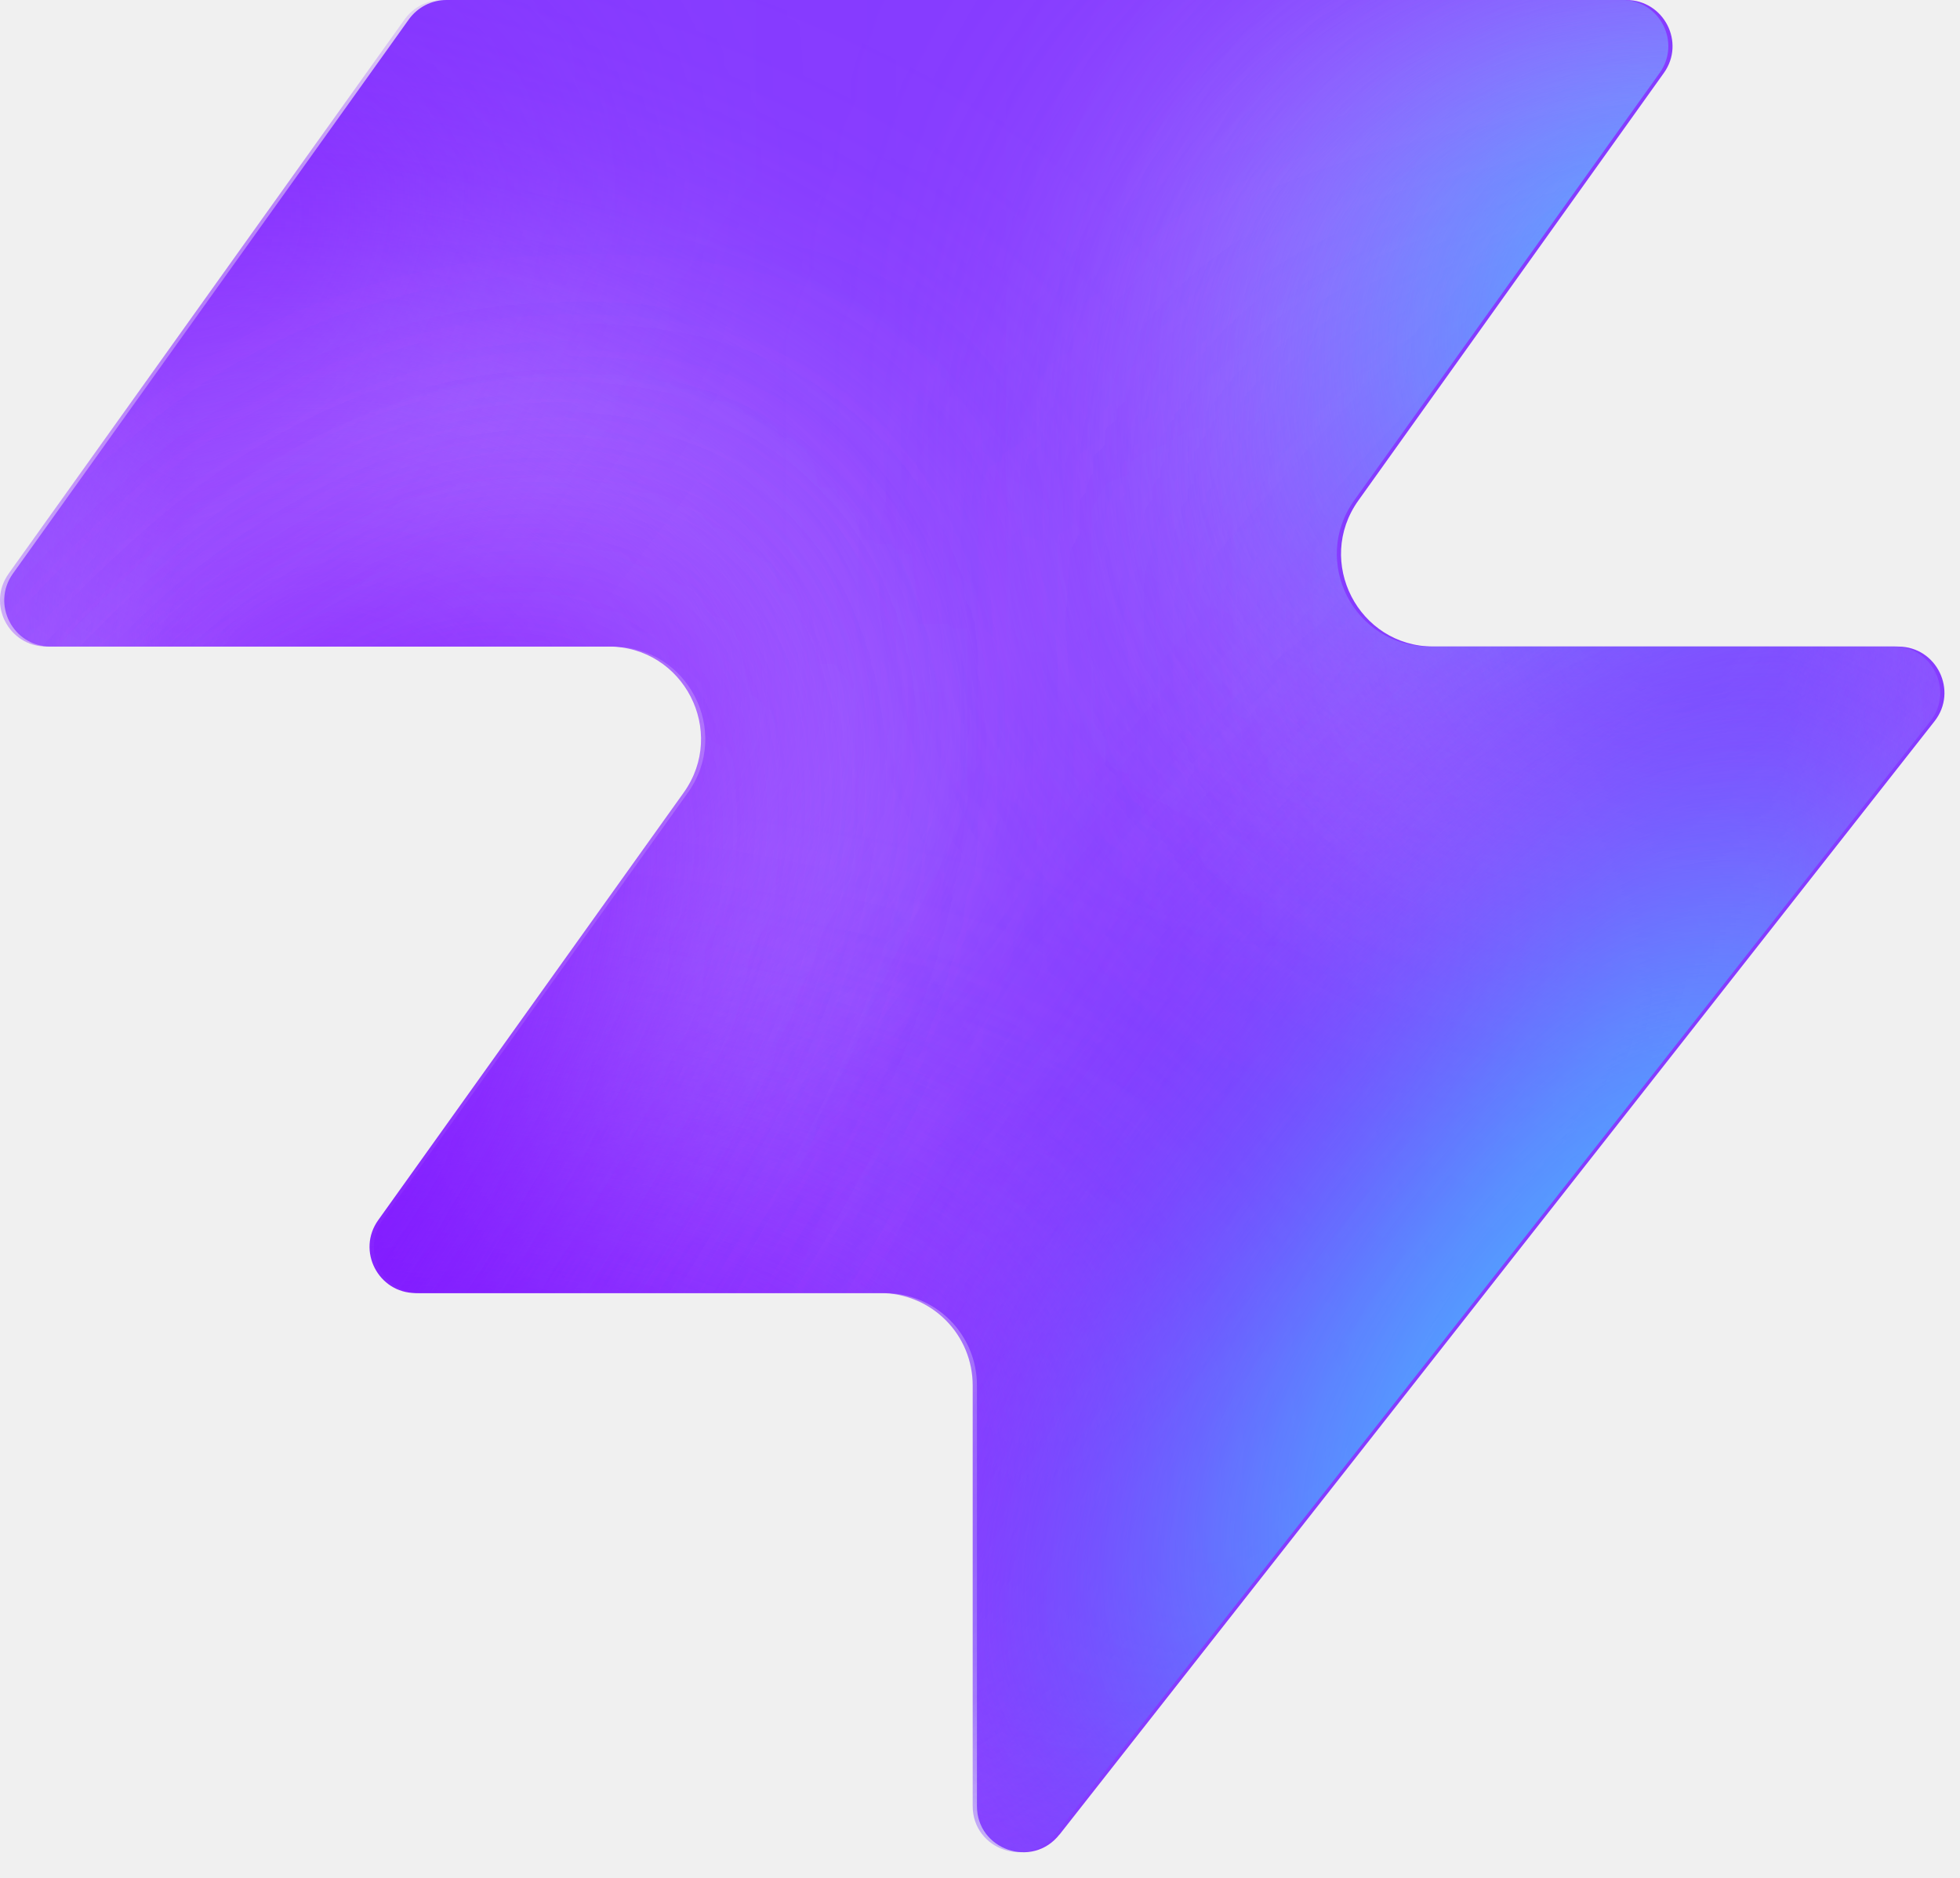
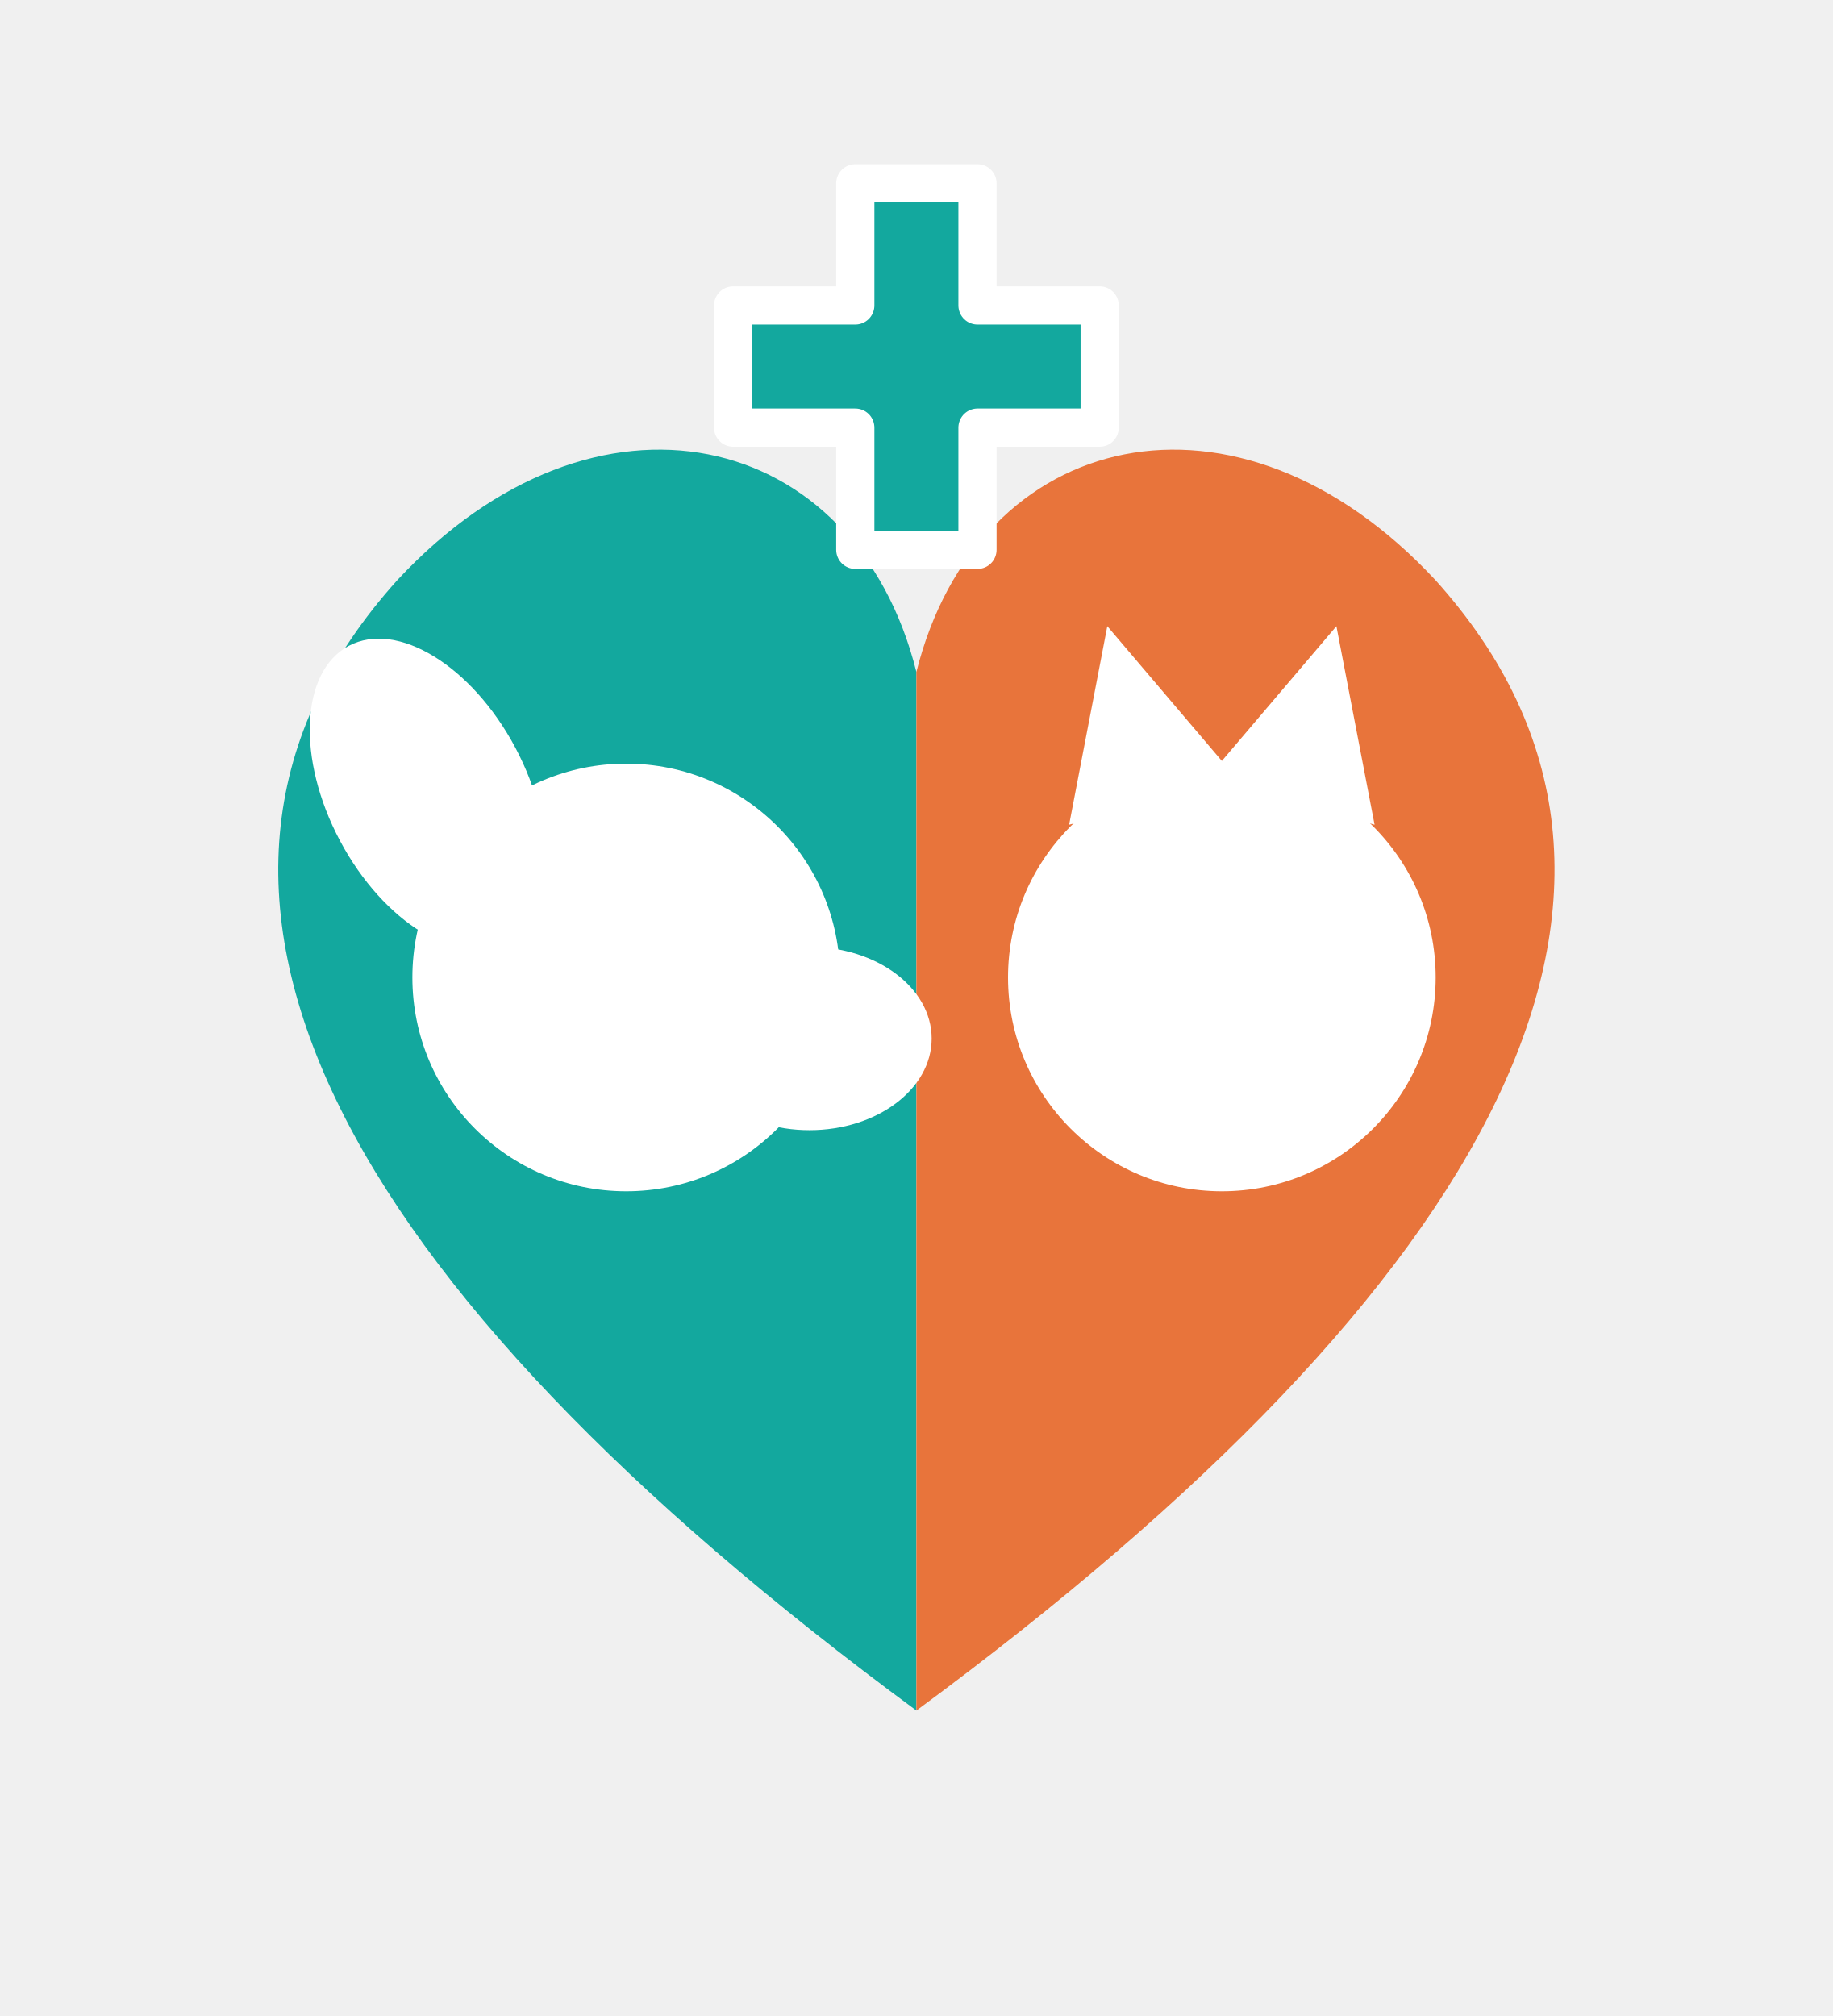
- <svg xmlns="http://www.w3.org/2000/svg" width="48" height="46" fill="none" viewBox="0 0 48 46">
-   <path fill="#863bff" d="M25.946 44.938c-.664.845-2.021.375-2.021-.698V33.937a2.26 2.26 0 0 0-2.262-2.262H10.287c-.92 0-1.456-1.04-.92-1.788l7.48-10.471c1.07-1.497 0-3.578-1.842-3.578H1.237c-.92 0-1.456-1.04-.92-1.788L10.013.474c.214-.297.556-.474.92-.474h28.894c.92 0 1.456 1.04.92 1.788l-7.48 10.471c-1.07 1.498 0 3.579 1.842 3.579h11.377c.943 0 1.473 1.088.89 1.83L25.947 44.94z" style="fill:#863bff;fill:color(display-p3 .525 .23 1);fill-opacity:1" />
-   <mask id="a" width="48" height="46" x="0" y="0" maskUnits="userSpaceOnUse" style="mask-type:alpha">
-     <path fill="#000" d="M25.842 44.938c-.664.844-2.021.375-2.021-.698V33.937a2.26 2.26 0 0 0-2.262-2.262H10.183c-.92 0-1.456-1.04-.92-1.788l7.48-10.471c1.07-1.498 0-3.579-1.842-3.579H1.133c-.92 0-1.456-1.04-.92-1.787L9.91.473c.214-.297.556-.474.92-.474h28.894c.92 0 1.456 1.04.92 1.788l-7.48 10.471c-1.07 1.498 0 3.578 1.842 3.578h11.377c.943 0 1.473 1.088.89 1.832L25.843 44.94z" style="fill:#000;fill-opacity:1" />
-   </mask>
-   <g mask="url(#a)">
-     <g filter="url(#b)">
-       <ellipse cx="5.508" cy="14.704" fill="#ede6ff" rx="5.508" ry="14.704" style="fill:#ede6ff;fill:color(display-p3 .927 .903 1);fill-opacity:1" transform="matrix(.00324 1 1 -.00324 -4.47 31.516)" />
-     </g>
-     <g filter="url(#c)">
-       <ellipse cx="10.399" cy="29.851" fill="#ede6ff" rx="10.399" ry="29.851" style="fill:#ede6ff;fill:color(display-p3 .927 .903 1);fill-opacity:1" transform="matrix(.00324 1 1 -.00324 -39.328 7.883)" />
-     </g>
-     <g filter="url(#d)">
-       <ellipse cx="5.508" cy="30.487" fill="#7e14ff" rx="5.508" ry="30.487" style="fill:#7e14ff;fill:color(display-p3 .492 .077 1);fill-opacity:1" transform="rotate(89.814 -25.913 -14.639)scale(1 -1)" />
-     </g>
-     <g filter="url(#e)">
-       <ellipse cx="5.508" cy="30.599" fill="#7e14ff" rx="5.508" ry="30.599" style="fill:#7e14ff;fill:color(display-p3 .492 .077 1);fill-opacity:1" transform="rotate(89.814 -32.644 -3.334)scale(1 -1)" />
-     </g>
-     <g filter="url(#f)">
-       <ellipse cx="5.508" cy="30.599" fill="#7e14ff" rx="5.508" ry="30.599" style="fill:#7e14ff;fill:color(display-p3 .492 .077 1);fill-opacity:1" transform="matrix(.00324 1 1 -.00324 -34.34 30.47)" />
-     </g>
-     <g filter="url(#g)">
-       <ellipse cx="14.072" cy="22.078" fill="#ede6ff" rx="14.072" ry="22.078" style="fill:#ede6ff;fill:color(display-p3 .927 .903 1);fill-opacity:1" transform="rotate(93.35 24.506 48.493)scale(-1 1)" />
-     </g>
-     <g filter="url(#h)">
-       <ellipse cx="3.47" cy="21.501" fill="#7e14ff" rx="3.47" ry="21.501" style="fill:#7e14ff;fill:color(display-p3 .492 .077 1);fill-opacity:1" transform="rotate(89.009 28.708 47.59)scale(-1 1)" />
-     </g>
-     <g filter="url(#i)">
-       <ellipse cx="3.47" cy="21.501" fill="#7e14ff" rx="3.47" ry="21.501" style="fill:#7e14ff;fill:color(display-p3 .492 .077 1);fill-opacity:1" transform="rotate(89.009 28.708 47.59)scale(-1 1)" />
-     </g>
-     <g filter="url(#j)">
-       <ellipse cx=".387" cy="8.972" fill="#7e14ff" rx="4.407" ry="29.108" style="fill:#7e14ff;fill:color(display-p3 .492 .077 1);fill-opacity:1" transform="rotate(39.51 .387 8.972)" />
-     </g>
-     <g filter="url(#k)">
-       <ellipse cx="47.523" cy="-6.092" fill="#7e14ff" rx="4.407" ry="29.108" style="fill:#7e14ff;fill:color(display-p3 .492 .077 1);fill-opacity:1" transform="rotate(37.892 47.523 -6.092)" />
-     </g>
-     <g filter="url(#l)">
-       <ellipse cx="41.412" cy="6.333" fill="#47bfff" rx="5.971" ry="9.665" style="fill:#47bfff;fill:color(display-p3 .28 .748 1);fill-opacity:1" transform="rotate(37.892 41.412 6.333)" />
-     </g>
-     <g filter="url(#m)">
-       <ellipse cx="-1.879" cy="38.332" fill="#7e14ff" rx="4.407" ry="29.108" style="fill:#7e14ff;fill:color(display-p3 .492 .077 1);fill-opacity:1" transform="rotate(37.892 -1.88 38.332)" />
-     </g>
-     <g filter="url(#n)">
-       <ellipse cx="-1.879" cy="38.332" fill="#7e14ff" rx="4.407" ry="29.108" style="fill:#7e14ff;fill:color(display-p3 .492 .077 1);fill-opacity:1" transform="rotate(37.892 -1.88 38.332)" />
-     </g>
-     <g filter="url(#o)">
-       <ellipse cx="35.651" cy="29.907" fill="#7e14ff" rx="4.407" ry="29.108" style="fill:#7e14ff;fill:color(display-p3 .492 .077 1);fill-opacity:1" transform="rotate(37.892 35.651 29.907)" />
-     </g>
-     <g filter="url(#p)">
-       <ellipse cx="38.418" cy="32.4" fill="#47bfff" rx="5.971" ry="15.297" style="fill:#47bfff;fill:color(display-p3 .28 .748 1);fill-opacity:1" transform="rotate(37.892 38.418 32.4)" />
-     </g>
+ <svg xmlns="http://www.w3.org/2000/svg" viewBox="0 0 120 132">
+   <defs>
+     <clipPath id="h">
+       <path d="M60 112 C 22 84, 8 58, 26 38 C 39 24, 56 28, 60 44 C 64 28, 81 24, 94 38 C 112 58, 98 84, 60 112 Z" />
+     </clipPath>
+   </defs>
+   <g clip-path="url(#h)">
+     <rect x="0" y="0" width="60" height="132" fill="#13a89e" />
+     <rect x="60" y="0" width="60" height="132" fill="#e8743b" />
  </g>
-   <defs>
-     <filter id="b" width="60.045" height="41.654" x="-19.77" y="16.149" color-interpolation-filters="sRGB" filterUnits="userSpaceOnUse">
-       <feFlood flood-opacity="0" result="BackgroundImageFix" />
-       <feBlend in="SourceGraphic" in2="BackgroundImageFix" result="shape" />
-       <feGaussianBlur result="effect1_foregroundBlur_2002_17158" stdDeviation="7.659" />
-     </filter>
-     <filter id="c" width="90.34" height="51.437" x="-54.613" y="-7.533" color-interpolation-filters="sRGB" filterUnits="userSpaceOnUse">
-       <feFlood flood-opacity="0" result="BackgroundImageFix" />
-       <feBlend in="SourceGraphic" in2="BackgroundImageFix" result="shape" />
-       <feGaussianBlur result="effect1_foregroundBlur_2002_17158" stdDeviation="7.659" />
-     </filter>
-     <filter id="d" width="79.355" height="29.4" x="-49.64" y="2.03" color-interpolation-filters="sRGB" filterUnits="userSpaceOnUse">
-       <feFlood flood-opacity="0" result="BackgroundImageFix" />
-       <feBlend in="SourceGraphic" in2="BackgroundImageFix" result="shape" />
-       <feGaussianBlur result="effect1_foregroundBlur_2002_17158" stdDeviation="4.596" />
-     </filter>
-     <filter id="e" width="79.579" height="29.4" x="-45.045" y="20.029" color-interpolation-filters="sRGB" filterUnits="userSpaceOnUse">
-       <feFlood flood-opacity="0" result="BackgroundImageFix" />
-       <feBlend in="SourceGraphic" in2="BackgroundImageFix" result="shape" />
-       <feGaussianBlur result="effect1_foregroundBlur_2002_17158" stdDeviation="4.596" />
-     </filter>
-     <filter id="f" width="79.579" height="29.4" x="-43.513" y="21.178" color-interpolation-filters="sRGB" filterUnits="userSpaceOnUse">
-       <feFlood flood-opacity="0" result="BackgroundImageFix" />
-       <feBlend in="SourceGraphic" in2="BackgroundImageFix" result="shape" />
-       <feGaussianBlur result="effect1_foregroundBlur_2002_17158" stdDeviation="4.596" />
-     </filter>
-     <filter id="g" width="74.749" height="58.852" x="15.756" y="-17.901" color-interpolation-filters="sRGB" filterUnits="userSpaceOnUse">
-       <feFlood flood-opacity="0" result="BackgroundImageFix" />
-       <feBlend in="SourceGraphic" in2="BackgroundImageFix" result="shape" />
-       <feGaussianBlur result="effect1_foregroundBlur_2002_17158" stdDeviation="7.659" />
-     </filter>
-     <filter id="h" width="61.377" height="25.362" x="23.548" y="2.284" color-interpolation-filters="sRGB" filterUnits="userSpaceOnUse">
-       <feFlood flood-opacity="0" result="BackgroundImageFix" />
-       <feBlend in="SourceGraphic" in2="BackgroundImageFix" result="shape" />
-       <feGaussianBlur result="effect1_foregroundBlur_2002_17158" stdDeviation="4.596" />
-     </filter>
-     <filter id="i" width="61.377" height="25.362" x="23.548" y="2.284" color-interpolation-filters="sRGB" filterUnits="userSpaceOnUse">
-       <feFlood flood-opacity="0" result="BackgroundImageFix" />
-       <feBlend in="SourceGraphic" in2="BackgroundImageFix" result="shape" />
-       <feGaussianBlur result="effect1_foregroundBlur_2002_17158" stdDeviation="4.596" />
-     </filter>
-     <filter id="j" width="56.045" height="63.649" x="-27.636" y="-22.853" color-interpolation-filters="sRGB" filterUnits="userSpaceOnUse">
-       <feFlood flood-opacity="0" result="BackgroundImageFix" />
-       <feBlend in="SourceGraphic" in2="BackgroundImageFix" result="shape" />
-       <feGaussianBlur result="effect1_foregroundBlur_2002_17158" stdDeviation="4.596" />
-     </filter>
-     <filter id="k" width="54.814" height="64.646" x="20.116" y="-38.415" color-interpolation-filters="sRGB" filterUnits="userSpaceOnUse">
-       <feFlood flood-opacity="0" result="BackgroundImageFix" />
-       <feBlend in="SourceGraphic" in2="BackgroundImageFix" result="shape" />
-       <feGaussianBlur result="effect1_foregroundBlur_2002_17158" stdDeviation="4.596" />
-     </filter>
-     <filter id="l" width="33.541" height="35.313" x="24.641" y="-11.323" color-interpolation-filters="sRGB" filterUnits="userSpaceOnUse">
-       <feFlood flood-opacity="0" result="BackgroundImageFix" />
-       <feBlend in="SourceGraphic" in2="BackgroundImageFix" result="shape" />
-       <feGaussianBlur result="effect1_foregroundBlur_2002_17158" stdDeviation="4.596" />
-     </filter>
-     <filter id="m" width="54.814" height="64.646" x="-29.286" y="6.009" color-interpolation-filters="sRGB" filterUnits="userSpaceOnUse">
-       <feFlood flood-opacity="0" result="BackgroundImageFix" />
-       <feBlend in="SourceGraphic" in2="BackgroundImageFix" result="shape" />
-       <feGaussianBlur result="effect1_foregroundBlur_2002_17158" stdDeviation="4.596" />
-     </filter>
-     <filter id="n" width="54.814" height="64.646" x="-29.286" y="6.009" color-interpolation-filters="sRGB" filterUnits="userSpaceOnUse">
-       <feFlood flood-opacity="0" result="BackgroundImageFix" />
-       <feBlend in="SourceGraphic" in2="BackgroundImageFix" result="shape" />
-       <feGaussianBlur result="effect1_foregroundBlur_2002_17158" stdDeviation="4.596" />
-     </filter>
-     <filter id="o" width="54.814" height="64.646" x="8.244" y="-2.416" color-interpolation-filters="sRGB" filterUnits="userSpaceOnUse">
-       <feFlood flood-opacity="0" result="BackgroundImageFix" />
-       <feBlend in="SourceGraphic" in2="BackgroundImageFix" result="shape" />
-       <feGaussianBlur result="effect1_foregroundBlur_2002_17158" stdDeviation="4.596" />
-     </filter>
-     <filter id="p" width="39.409" height="43.623" x="18.713" y="10.588" color-interpolation-filters="sRGB" filterUnits="userSpaceOnUse">
-       <feFlood flood-opacity="0" result="BackgroundImageFix" />
-       <feBlend in="SourceGraphic" in2="BackgroundImageFix" result="shape" />
-       <feGaussianBlur result="effect1_foregroundBlur_2002_17158" stdDeviation="4.596" />
-     </filter>
-   </defs>
+   <g fill="#fff">
+     <ellipse cx="28" cy="52" rx="6.5" ry="11" transform="rotate(-28 28 52)" />
+     <circle cx="41" cy="64" r="14" />
+     <ellipse cx="53" cy="68" rx="8" ry="6" />
+   </g>
+   <g fill="#fff">
+     <path d="M70 54 L72.5 41 L81 51 Z" />
+     <path d="M90 54 L87.5 41 L79 51 Z" />
+     <circle cx="80" cy="64" r="14" />
+   </g>
+   <path d="M56 12 H64 V20 H72 V28 H64 V36 H56 V28 H48 V20 H56 Z" fill="#13a89e" stroke="#fff" stroke-width="2.5" stroke-linejoin="round" />
</svg>
